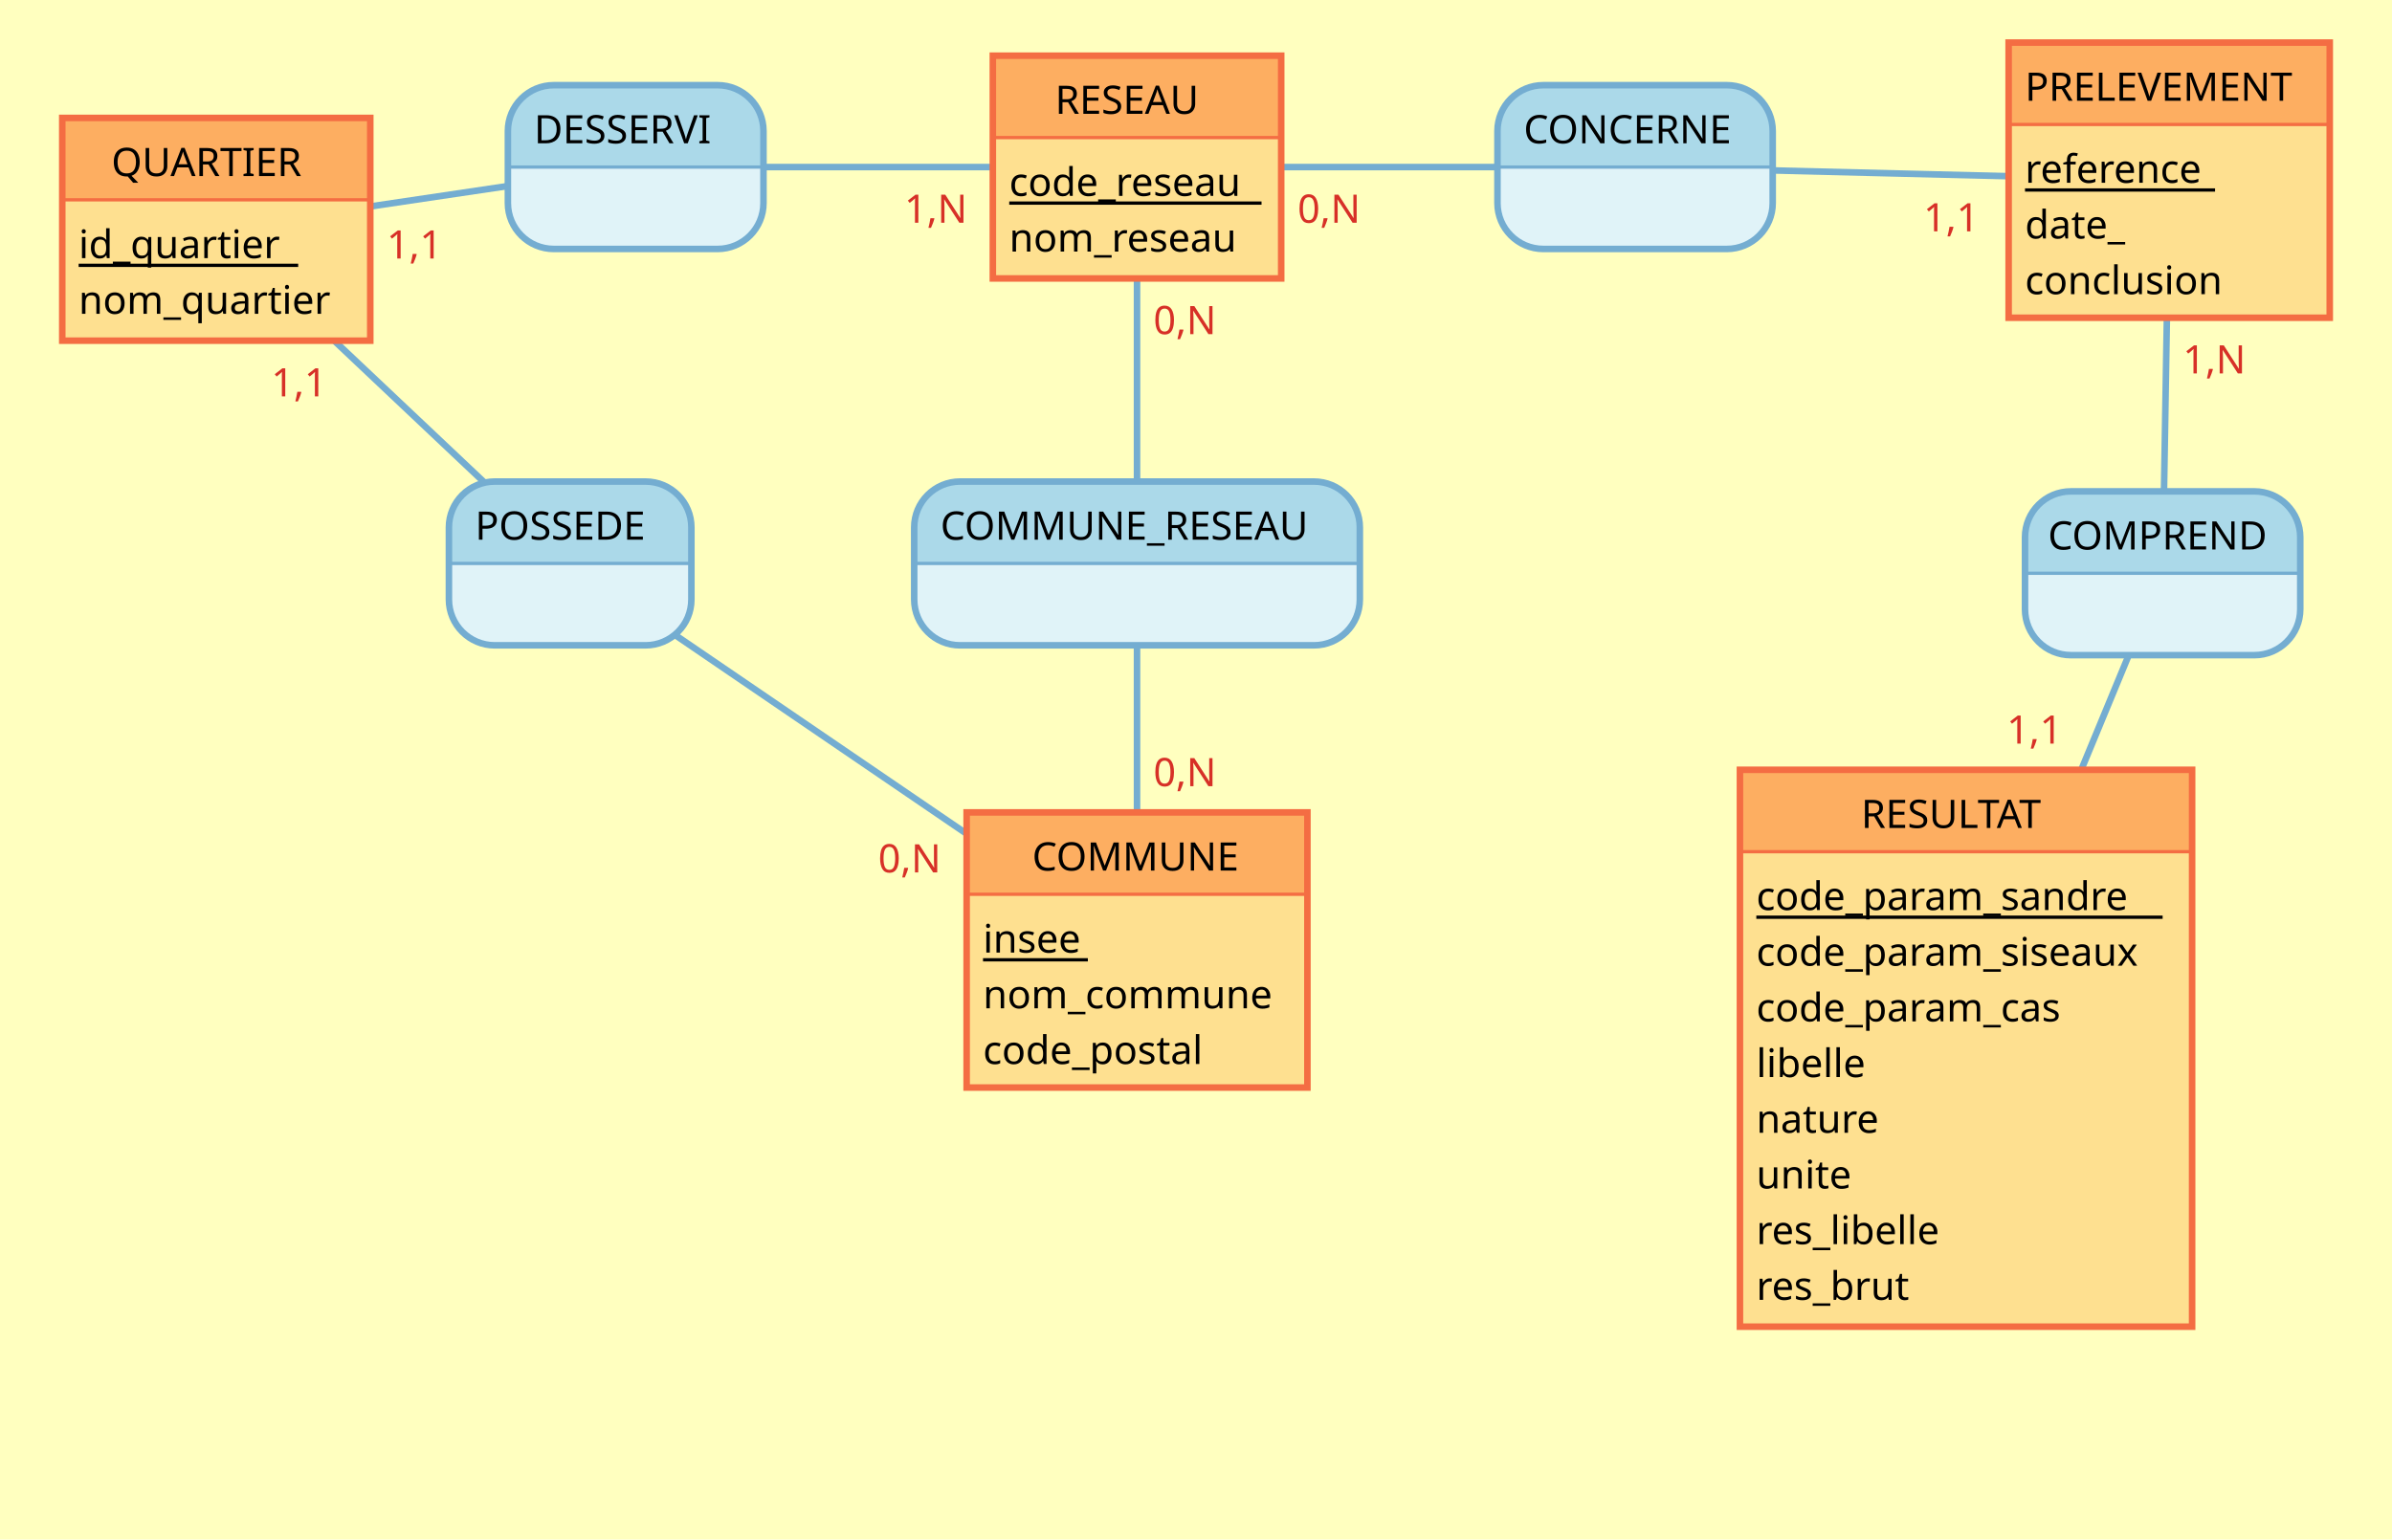
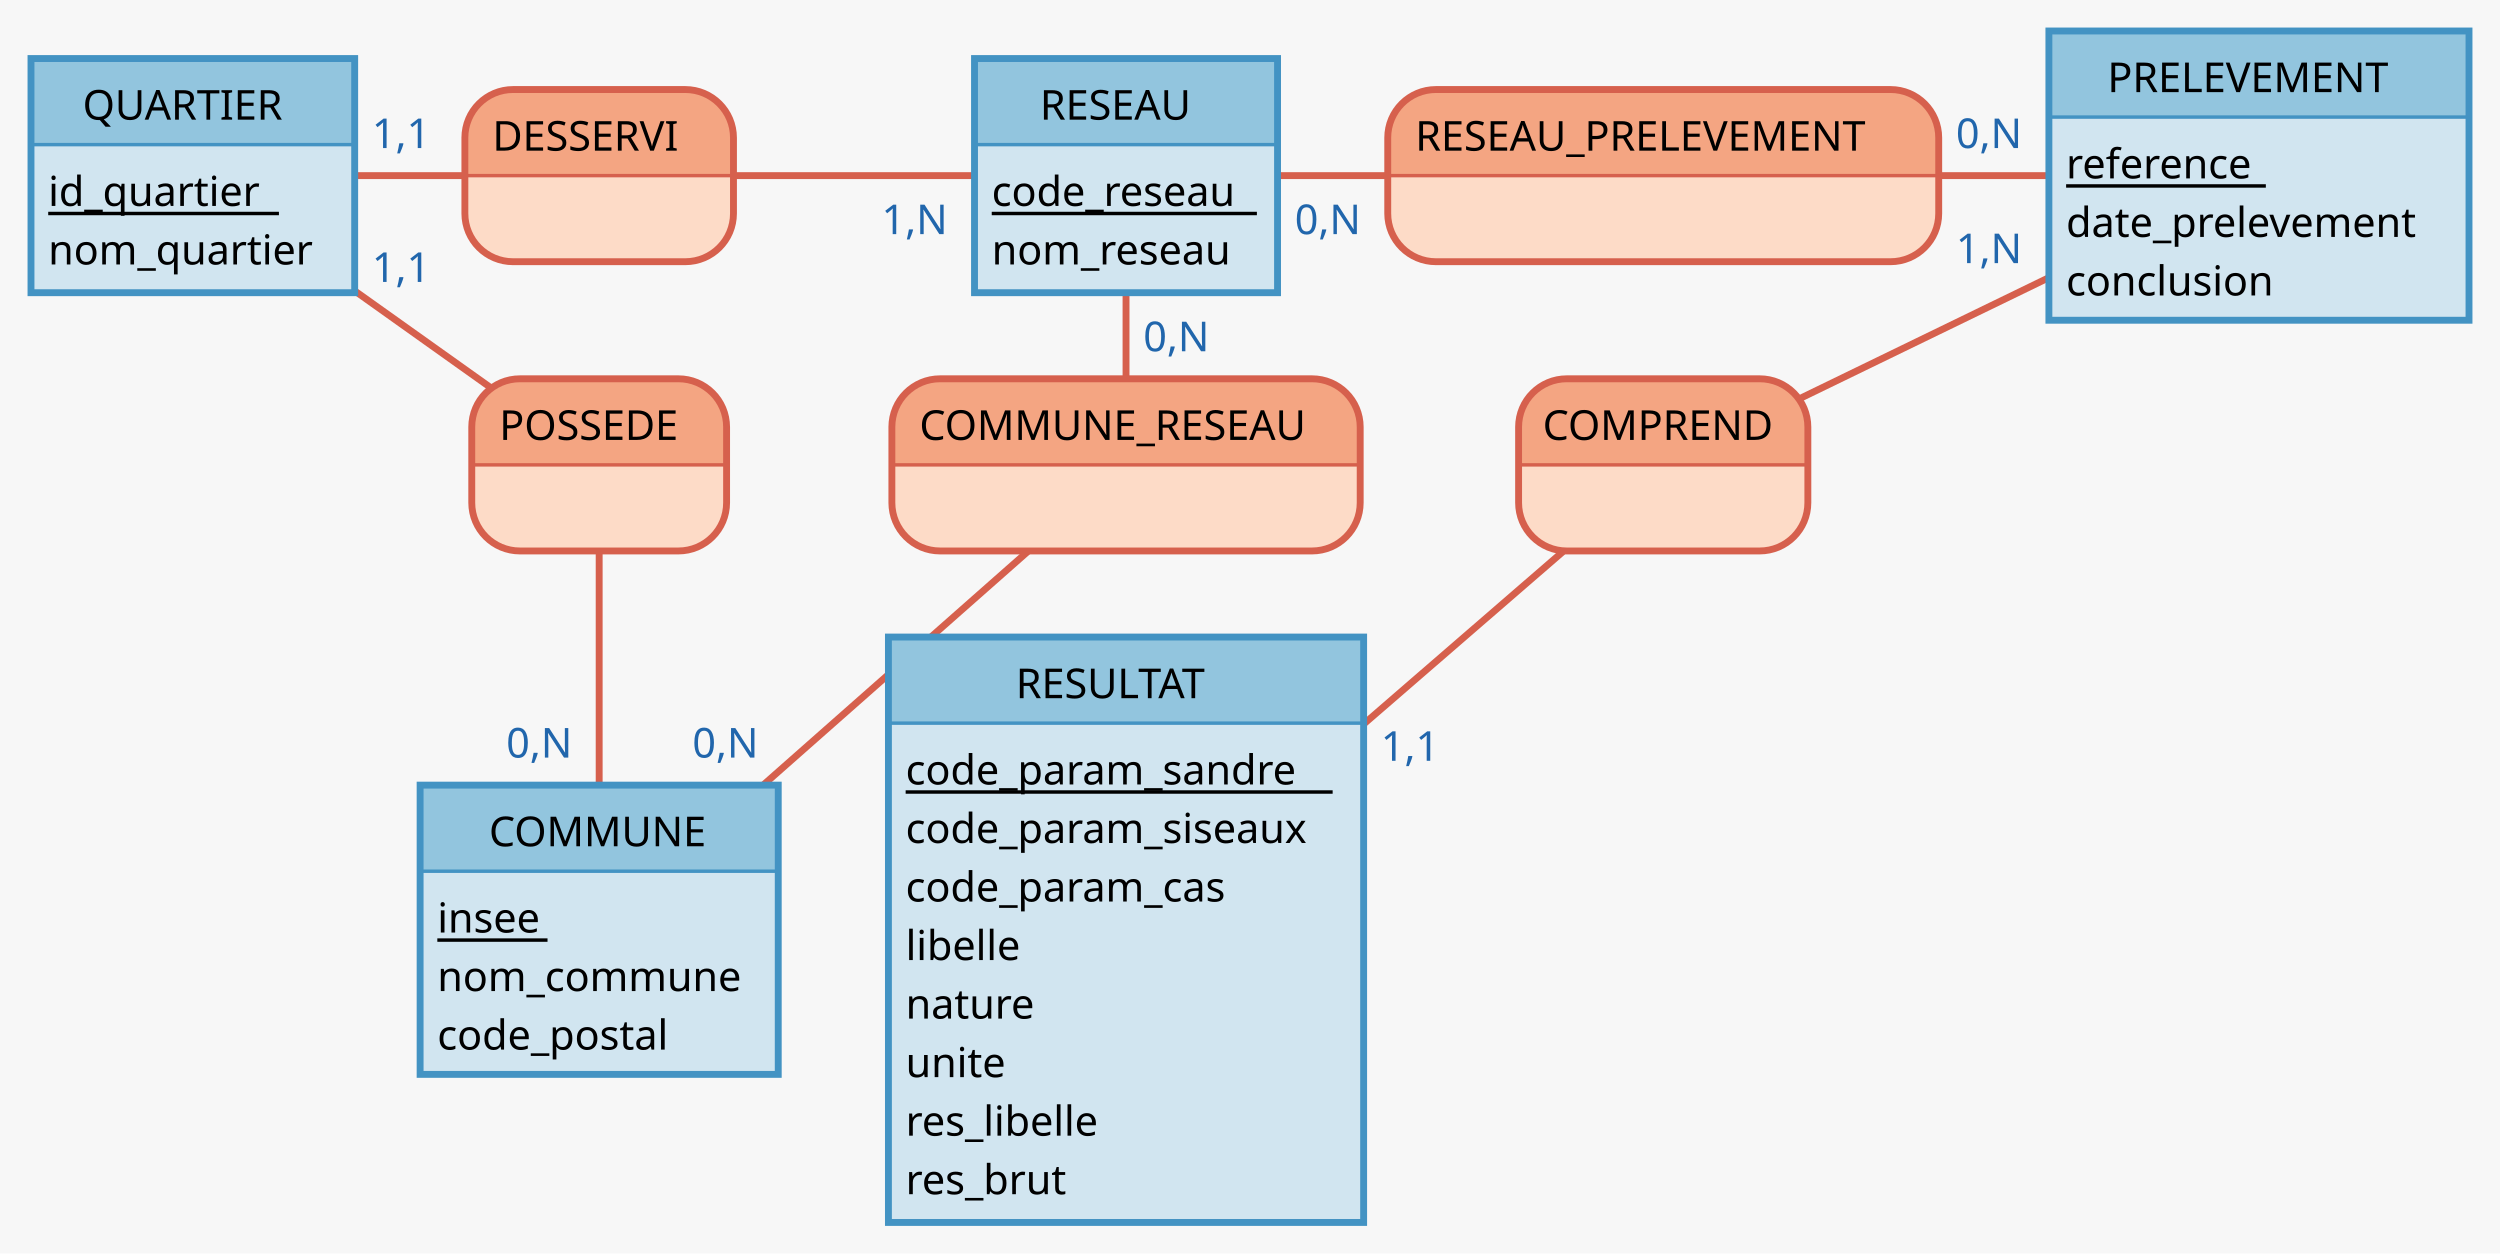
- <svg xmlns="http://www.w3.org/2000/svg" width="730" height="470" viewBox="0 0 730 470">
-   <rect x="0" y="0" width="730" height="470" fill="#ffffbf" stroke="none" stroke-width="0" />
+ <svg xmlns="http://www.w3.org/2000/svg" width="726" height="364" viewBox="0 0 726 364">
+   <rect x="0" y="0" width="726" height="364" fill="#f7f7f7" stroke="none" stroke-width="0" />
  <g>
-     <line x1="347" y1="51" x2="194" y2="51" stroke="#74add1" stroke-width="2" />
-     <line x1="66" y1="70" x2="194" y2="51" stroke="#74add1" stroke-width="2" />
+     <line x1="327" y1="51" x2="174" y2="51" stroke="#d6604d" stroke-width="2" />
+     <line x1="56" y1="51" x2="174" y2="51" stroke="#d6604d" stroke-width="2" />
    <g>
-       <path d="M219 26 a14 14 90 0 1 14 14 V51 h-78 V40 a14 14 90 0 1 14 -14" fill="#abd9e9" stroke="#abd9e9" stroke-width="0" />
-       <path d="M233 51 v11 a14 14 90 0 1 -14 14 H169 a14 14 90 0 1 -14 -14 V51 H78" fill="#e0f3f8" stroke="#e0f3f8" stroke-width="0" />
-       <rect x="155" y="26" width="78" height="50" fill="none" rx="14" stroke="#74add1" stroke-width="2" />
-       <line x1="155" y1="51" x2="233" y2="51" stroke="#74add1" stroke-width="1" />
-       <text x="163" y="43.75" fill="#000000" font-family="Verdana" font-size="12">DESSERVI</text>
+       <path d="M199 26 a14 14 90 0 1 14 14 V51 h-78 V40 a14 14 90 0 1 14 -14" fill="#f4a582" stroke="#f4a582" stroke-width="0" />
+       <path d="M213 51 v11 a14 14 90 0 1 -14 14 H149 a14 14 90 0 1 -14 -14 V51 H78" fill="#fddbc7" stroke="#fddbc7" stroke-width="0" />
+       <rect x="135" y="26" width="78" height="50" fill="none" rx="14" stroke="#d6604d" stroke-width="2" />
+       <line x1="135" y1="51" x2="213" y2="51" stroke="#d6604d" stroke-width="1" />
+       <text x="143" y="43.75" fill="#000000" font-family="Verdana" font-size="12">DESSERVI</text>
    </g>
-     <text x="276" y="68" fill="#d73027" font-family="Verdana" font-size="12">1,N</text>
-     <text x="118" y="78.91" fill="#d73027" font-family="Verdana" font-size="12">1,1</text>
+     <text x="256" y="68" fill="#2166ac" font-family="Verdana" font-size="12">1,N</text>
+     <text x="108" y="43" fill="#2166ac" font-family="Verdana" font-size="12">1,1</text>
  </g>
  <g>
-     <line x1="347" y1="51" x2="499" y2="51" stroke="#74add1" stroke-width="2" />
-     <line x1="662" y1="55" x2="499" y2="51" stroke="#74add1" stroke-width="2" />
+     <line x1="327" y1="51" x2="483" y2="51" stroke="#d6604d" stroke-width="2" />
+     <line x1="656" y1="51" x2="483" y2="51" stroke="#d6604d" stroke-width="2" />
    <g>
-       <path d="M527 26 a14 14 90 0 1 14 14 V51 h-84 V40 a14 14 90 0 1 14 -14" fill="#abd9e9" stroke="#abd9e9" stroke-width="0" />
-       <path d="M541 51 v11 a14 14 90 0 1 -14 14 H471 a14 14 90 0 1 -14 -14 V51 H84" fill="#e0f3f8" stroke="#e0f3f8" stroke-width="0" />
-       <rect x="457" y="26" width="84" height="50" fill="none" rx="14" stroke="#74add1" stroke-width="2" />
-       <line x1="457" y1="51" x2="541" y2="51" stroke="#74add1" stroke-width="1" />
-       <text x="465" y="43.75" fill="#000000" font-family="Verdana" font-size="12">CONCERNE</text>
+       <path d="M549 26 a14 14 90 0 1 14 14 V51 h-160 V40 a14 14 90 0 1 14 -14" fill="#f4a582" stroke="#f4a582" stroke-width="0" />
+       <path d="M563 51 v11 a14 14 90 0 1 -14 14 H417 a14 14 90 0 1 -14 -14 V51 H160" fill="#fddbc7" stroke="#fddbc7" stroke-width="0" />
+       <rect x="403" y="26" width="160" height="50" fill="none" rx="14" stroke="#d6604d" stroke-width="2" />
+       <line x1="403" y1="51" x2="563" y2="51" stroke="#d6604d" stroke-width="1" />
+       <text x="411" y="43.75" fill="#000000" font-family="Verdana" font-size="12">RESEAU_PRELEVEMENT</text>
    </g>
-     <text x="396" y="68" fill="#d73027" font-family="Verdana" font-size="12">0,N</text>
-     <text x="587" y="70.62" fill="#d73027" font-family="Verdana" font-size="12">1,1</text>
+     <text x="376" y="68" fill="#2166ac" font-family="Verdana" font-size="12">0,N</text>
+     <text x="568" y="43" fill="#2166ac" font-family="Verdana" font-size="12">0,N</text>
  </g>
  <g>
-     <line x1="347" y1="290" x2="174" y2="172" stroke="#74add1" stroke-width="2" />
-     <line x1="66" y1="70" x2="174" y2="172" stroke="#74add1" stroke-width="2" />
+     <line x1="174" y1="270" x2="174" y2="135" stroke="#d6604d" stroke-width="2" />
+     <line x1="56" y1="51" x2="174" y2="135" stroke="#d6604d" stroke-width="2" />
    <g>
-       <path d="M197 147 a14 14 90 0 1 14 14 V172 h-74 V161 a14 14 90 0 1 14 -14" fill="#abd9e9" stroke="#abd9e9" stroke-width="0" />
-       <path d="M211 172 v11 a14 14 90 0 1 -14 14 H151 a14 14 90 0 1 -14 -14 V172 H74" fill="#e0f3f8" stroke="#e0f3f8" stroke-width="0" />
-       <rect x="137" y="147" width="74" height="50" fill="none" rx="14" stroke="#74add1" stroke-width="2" />
-       <line x1="137" y1="172" x2="211" y2="172" stroke="#74add1" stroke-width="1" />
-       <text x="145" y="164.75" fill="#000000" font-family="Verdana" font-size="12">POSSEDE</text>
+       <path d="M197 110 a14 14 90 0 1 14 14 V135 h-74 V124 a14 14 90 0 1 14 -14" fill="#f4a582" stroke="#f4a582" stroke-width="0" />
+       <path d="M211 135 v11 a14 14 90 0 1 -14 14 H151 a14 14 90 0 1 -14 -14 V135 H74" fill="#fddbc7" stroke="#fddbc7" stroke-width="0" />
+       <rect x="137" y="110" width="74" height="50" fill="none" rx="14" stroke="#d6604d" stroke-width="2" />
+       <line x1="137" y1="135" x2="211" y2="135" stroke="#d6604d" stroke-width="1" />
+       <text x="145" y="127.75" fill="#000000" font-family="Verdana" font-size="12">POSSEDE</text>
    </g>
-     <text x="268" y="266.32" fill="#d73027" font-family="Verdana" font-size="12">0,N</text>
-     <text x="82.79" y="121" fill="#d73027" font-family="Verdana" font-size="12">1,1</text>
+     <text x="147" y="220" fill="#2166ac" font-family="Verdana" font-size="12">0,N</text>
+     <text x="108" y="81.87" fill="#2166ac" font-family="Verdana" font-size="12">1,1</text>
  </g>
  <g>
-     <line x1="347" y1="290" x2="347" y2="172" stroke="#74add1" stroke-width="2" />
-     <line x1="347" y1="51" x2="347" y2="172" stroke="#74add1" stroke-width="2" />
+     <line x1="174" y1="270" x2="327" y2="135" stroke="#d6604d" stroke-width="2" />
+     <line x1="327" y1="51" x2="327" y2="135" stroke="#d6604d" stroke-width="2" />
    <g>
-       <path d="M401 147 a14 14 90 0 1 14 14 V172 h-136 V161 a14 14 90 0 1 14 -14" fill="#abd9e9" stroke="#abd9e9" stroke-width="0" />
-       <path d="M415 172 v11 a14 14 90 0 1 -14 14 H293 a14 14 90 0 1 -14 -14 V172 H136" fill="#e0f3f8" stroke="#e0f3f8" stroke-width="0" />
-       <rect x="279" y="147" width="136" height="50" fill="none" rx="14" stroke="#74add1" stroke-width="2" />
-       <line x1="279" y1="172" x2="415" y2="172" stroke="#74add1" stroke-width="1" />
-       <text x="287" y="164.75" fill="#000000" font-family="Verdana" font-size="12">COMMUNE_RESEAU</text>
+       <path d="M381 110 a14 14 90 0 1 14 14 V135 h-136 V124 a14 14 90 0 1 14 -14" fill="#f4a582" stroke="#f4a582" stroke-width="0" />
+       <path d="M395 135 v11 a14 14 90 0 1 -14 14 H273 a14 14 90 0 1 -14 -14 V135 H136" fill="#fddbc7" stroke="#fddbc7" stroke-width="0" />
+       <rect x="259" y="110" width="136" height="50" fill="none" rx="14" stroke="#d6604d" stroke-width="2" />
+       <line x1="259" y1="135" x2="395" y2="135" stroke="#d6604d" stroke-width="1" />
+       <text x="267" y="127.75" fill="#000000" font-family="Verdana" font-size="12">COMMUNE_RESEAU</text>
    </g>
-     <text x="352" y="240" fill="#d73027" font-family="Verdana" font-size="12">0,N</text>
-     <text x="352" y="102" fill="#d73027" font-family="Verdana" font-size="12">0,N</text>
+     <text x="201.05" y="220" fill="#2166ac" font-family="Verdana" font-size="12">0,N</text>
+     <text x="332" y="102" fill="#2166ac" font-family="Verdana" font-size="12">0,N</text>
  </g>
  <g>
-     <line x1="662" y1="55" x2="660" y2="175" stroke="#74add1" stroke-width="2" />
-     <line x1="600" y1="320" x2="660" y2="175" stroke="#74add1" stroke-width="2" />
+     <line x1="656" y1="51" x2="483" y2="135" stroke="#d6604d" stroke-width="2" />
+     <line x1="327" y1="270" x2="483" y2="135" stroke="#d6604d" stroke-width="2" />
    <g>
-       <path d="M688 150 a14 14 90 0 1 14 14 V175 h-84 V164 a14 14 90 0 1 14 -14" fill="#abd9e9" stroke="#abd9e9" stroke-width="0" />
-       <path d="M702 175 v11 a14 14 90 0 1 -14 14 H632 a14 14 90 0 1 -14 -14 V175 H84" fill="#e0f3f8" stroke="#e0f3f8" stroke-width="0" />
-       <rect x="618" y="150" width="84" height="50" fill="none" rx="14" stroke="#74add1" stroke-width="2" />
-       <line x1="618" y1="175" x2="702" y2="175" stroke="#74add1" stroke-width="1" />
-       <text x="625" y="167.75" fill="#000000" font-family="Verdana" font-size="12">COMPREND</text>
+       <path d="M511 110 a14 14 90 0 1 14 14 V135 h-84 V124 a14 14 90 0 1 14 -14" fill="#f4a582" stroke="#f4a582" stroke-width="0" />
+       <path d="M525 135 v11 a14 14 90 0 1 -14 14 H455 a14 14 90 0 1 -14 -14 V135 H84" fill="#fddbc7" stroke="#fddbc7" stroke-width="0" />
+       <rect x="441" y="110" width="84" height="50" fill="none" rx="14" stroke="#d6604d" stroke-width="2" />
+       <line x1="441" y1="135" x2="525" y2="135" stroke="#d6604d" stroke-width="1" />
+       <text x="448" y="127.75" fill="#000000" font-family="Verdana" font-size="12">COMPREND</text>
    </g>
-     <text x="666.18" y="114" fill="#d73027" font-family="Verdana" font-size="12">1,N</text>
-     <text x="612.41" y="227" fill="#d73027" font-family="Verdana" font-size="12">1,1</text>
+     <text x="568" y="76.42" fill="#2166ac" font-family="Verdana" font-size="12">1,N</text>
+     <text x="401" y="220.94" fill="#2166ac" font-family="Verdana" font-size="12">1,1</text>
  </g>
  <g>
    <g>
-       <rect x="19" y="36" width="94" height="25" fill="#fdae61" stroke="none" stroke-width="0" opacity="1" />
-       <rect x="19" y="61" width="94" height="43" fill="#fee090" stroke="none" stroke-width="0" opacity="1" />
-       <rect x="19" y="36" width="94" height="68" fill="none" stroke="#f46d43" stroke-width="2" opacity="1" />
-       <line x1="19" y1="61" x2="113" y2="61" stroke="#f46d43" stroke-width="1" />
+       <rect x="9" y="17" width="94" height="25" fill="#92c5de" stroke="none" stroke-width="0" opacity="1" />
+       <rect x="9" y="42" width="94" height="43" fill="#d1e5f0" stroke="none" stroke-width="0" opacity="1" />
+       <rect x="9" y="17" width="94" height="68" fill="none" stroke="#4393c3" stroke-width="2" opacity="1" />
+       <line x1="9" y1="42" x2="103" y2="42" stroke="#4393c3" stroke-width="1" />
    </g>
-     <text x="34" y="53.75" fill="#000000" font-family="Verdana" font-size="12">QUARTIER</text>
-     <text x="24" y="78.8" fill="#000000" font-family="Verdana" font-size="12">id_quartier</text>
-     <line x1="24" y1="81" x2="91" y2="81" stroke="#000000" stroke-width="1" />
-     <text x="24" y="95.8" fill="#000000" font-family="Verdana" font-size="12">nom_quartier</text>
+     <text x="24" y="34.75" fill="#000000" font-family="Verdana" font-size="12">QUARTIER</text>
+     <text x="14" y="59.8" fill="#000000" font-family="Verdana" font-size="12">id_quartier</text>
+     <line x1="14" y1="62" x2="81" y2="62" stroke="#000000" stroke-width="1" />
+     <text x="14" y="76.8" fill="#000000" font-family="Verdana" font-size="12">nom_quartier</text>
  </g>
  <g>
    <g>
-       <rect x="303" y="17" width="88" height="25" fill="#fdae61" stroke="none" stroke-width="0" opacity="1" />
-       <rect x="303" y="42" width="88" height="43" fill="#fee090" stroke="none" stroke-width="0" opacity="1" />
-       <rect x="303" y="17" width="88" height="68" fill="none" stroke="#f46d43" stroke-width="2" opacity="1" />
-       <line x1="303" y1="42" x2="391" y2="42" stroke="#f46d43" stroke-width="1" />
+       <rect x="283" y="17" width="88" height="25" fill="#92c5de" stroke="none" stroke-width="0" opacity="1" />
+       <rect x="283" y="42" width="88" height="43" fill="#d1e5f0" stroke="none" stroke-width="0" opacity="1" />
+       <rect x="283" y="17" width="88" height="68" fill="none" stroke="#4393c3" stroke-width="2" opacity="1" />
+       <line x1="283" y1="42" x2="371" y2="42" stroke="#4393c3" stroke-width="1" />
    </g>
-     <text x="322" y="34.75" fill="#000000" font-family="Verdana" font-size="12">RESEAU</text>
-     <text x="308" y="59.8" fill="#000000" font-family="Verdana" font-size="12">code_reseau</text>
-     <line x1="308" y1="62" x2="385" y2="62" stroke="#000000" stroke-width="1" />
-     <text x="308" y="76.8" fill="#000000" font-family="Verdana" font-size="12">nom_reseau</text>
+     <text x="302" y="34.75" fill="#000000" font-family="Verdana" font-size="12">RESEAU</text>
+     <text x="288" y="59.8" fill="#000000" font-family="Verdana" font-size="12">code_reseau</text>
+     <line x1="288" y1="62" x2="365" y2="62" stroke="#000000" stroke-width="1" />
+     <text x="288" y="76.8" fill="#000000" font-family="Verdana" font-size="12">nom_reseau</text>
  </g>
  <g>
    <g>
-       <rect x="613" y="13" width="98" height="25" fill="#fdae61" stroke="none" stroke-width="0" opacity="1" />
-       <rect x="613" y="38" width="98" height="59" fill="#fee090" stroke="none" stroke-width="0" opacity="1" />
-       <rect x="613" y="13" width="98" height="84" fill="none" stroke="#f46d43" stroke-width="2" opacity="1" />
-       <line x1="613" y1="38" x2="711" y2="38" stroke="#f46d43" stroke-width="1" />
+       <rect x="595" y="9" width="122" height="25" fill="#92c5de" stroke="none" stroke-width="0" opacity="1" />
+       <rect x="595" y="34" width="122" height="59" fill="#d1e5f0" stroke="none" stroke-width="0" opacity="1" />
+       <rect x="595" y="9" width="122" height="84" fill="none" stroke="#4393c3" stroke-width="2" opacity="1" />
+       <line x1="595" y1="34" x2="717" y2="34" stroke="#4393c3" stroke-width="1" />
    </g>
-     <text x="618" y="30.75" fill="#000000" font-family="Verdana" font-size="12">PRELEVEMENT</text>
-     <text x="618" y="55.8" fill="#000000" font-family="Verdana" font-size="12">reference</text>
-     <line x1="618" y1="58" x2="676" y2="58" stroke="#000000" stroke-width="1" />
-     <text x="618" y="72.8" fill="#000000" font-family="Verdana" font-size="12">date_</text>
-     <text x="618" y="89.8" fill="#000000" font-family="Verdana" font-size="12">conclusion</text>
+     <text x="612" y="26.75" fill="#000000" font-family="Verdana" font-size="12">PRELEVEMENT</text>
+     <text x="600" y="51.8" fill="#000000" font-family="Verdana" font-size="12">reference</text>
+     <line x1="600" y1="54" x2="658" y2="54" stroke="#000000" stroke-width="1" />
+     <text x="600" y="68.8" fill="#000000" font-family="Verdana" font-size="12">date_prelevement</text>
+     <text x="600" y="85.8" fill="#000000" font-family="Verdana" font-size="12">conclusion</text>
  </g>
  <g>
    <g>
-       <rect x="295" y="248" width="104" height="25" fill="#fdae61" stroke="none" stroke-width="0" opacity="1" />
-       <rect x="295" y="273" width="104" height="59" fill="#fee090" stroke="none" stroke-width="0" opacity="1" />
-       <rect x="295" y="248" width="104" height="84" fill="none" stroke="#f46d43" stroke-width="2" opacity="1" />
-       <line x1="295" y1="273" x2="399" y2="273" stroke="#f46d43" stroke-width="1" />
+       <rect x="122" y="228" width="104" height="25" fill="#92c5de" stroke="none" stroke-width="0" opacity="1" />
+       <rect x="122" y="253" width="104" height="59" fill="#d1e5f0" stroke="none" stroke-width="0" opacity="1" />
+       <rect x="122" y="228" width="104" height="84" fill="none" stroke="#4393c3" stroke-width="2" opacity="1" />
+       <line x1="122" y1="253" x2="226" y2="253" stroke="#4393c3" stroke-width="1" />
    </g>
-     <text x="315" y="265.75" fill="#000000" font-family="Verdana" font-size="12">COMMUNE</text>
-     <text x="300" y="290.8" fill="#000000" font-family="Verdana" font-size="12">insee</text>
-     <line x1="300" y1="293" x2="332" y2="293" stroke="#000000" stroke-width="1" />
-     <text x="300" y="307.8" fill="#000000" font-family="Verdana" font-size="12">nom_commune</text>
-     <text x="300" y="324.8" fill="#000000" font-family="Verdana" font-size="12">code_postal</text>
+     <text x="142" y="245.75" fill="#000000" font-family="Verdana" font-size="12">COMMUNE</text>
+     <text x="127" y="270.8" fill="#000000" font-family="Verdana" font-size="12">insee</text>
+     <line x1="127" y1="273" x2="159" y2="273" stroke="#000000" stroke-width="1" />
+     <text x="127" y="287.8" fill="#000000" font-family="Verdana" font-size="12">nom_commune</text>
+     <text x="127" y="304.8" fill="#000000" font-family="Verdana" font-size="12">code_postal</text>
  </g>
  <g>
    <g>
-       <rect x="531" y="235" width="138" height="25" fill="#fdae61" stroke="none" stroke-width="0" opacity="1" />
-       <rect x="531" y="260" width="138" height="145" fill="#fee090" stroke="none" stroke-width="0" opacity="1" />
-       <rect x="531" y="235" width="138" height="170" fill="none" stroke="#f46d43" stroke-width="2" opacity="1" />
-       <line x1="531" y1="260" x2="669" y2="260" stroke="#f46d43" stroke-width="1" />
+       <rect x="258" y="185" width="138" height="25" fill="#92c5de" stroke="none" stroke-width="0" opacity="1" />
+       <rect x="258" y="210" width="138" height="145" fill="#d1e5f0" stroke="none" stroke-width="0" opacity="1" />
+       <rect x="258" y="185" width="138" height="170" fill="none" stroke="#4393c3" stroke-width="2" opacity="1" />
+       <line x1="258" y1="210" x2="396" y2="210" stroke="#4393c3" stroke-width="1" />
    </g>
-     <text x="568" y="252.75" fill="#000000" font-family="Verdana" font-size="12">RESULTAT</text>
-     <text x="536" y="277.8" fill="#000000" font-family="Verdana" font-size="12">code_param_sandre</text>
-     <line x1="536" y1="280" x2="660" y2="280" stroke="#000000" stroke-width="1" />
-     <text x="536" y="294.8" fill="#000000" font-family="Verdana" font-size="12">code_param_siseaux</text>
-     <text x="536" y="311.8" fill="#000000" font-family="Verdana" font-size="12">code_param_cas</text>
-     <text x="536" y="328.8" fill="#000000" font-family="Verdana" font-size="12">libelle</text>
-     <text x="536" y="345.8" fill="#000000" font-family="Verdana" font-size="12">nature</text>
-     <text x="536" y="362.8" fill="#000000" font-family="Verdana" font-size="12">unite</text>
-     <text x="536" y="379.8" fill="#000000" font-family="Verdana" font-size="12">res_libelle</text>
-     <text x="536" y="396.8" fill="#000000" font-family="Verdana" font-size="12">res_brut</text>
+     <text x="295" y="202.75" fill="#000000" font-family="Verdana" font-size="12">RESULTAT</text>
+     <text x="263" y="227.8" fill="#000000" font-family="Verdana" font-size="12">code_param_sandre</text>
+     <line x1="263" y1="230" x2="387" y2="230" stroke="#000000" stroke-width="1" />
+     <text x="263" y="244.8" fill="#000000" font-family="Verdana" font-size="12">code_param_siseaux</text>
+     <text x="263" y="261.8" fill="#000000" font-family="Verdana" font-size="12">code_param_cas</text>
+     <text x="263" y="278.8" fill="#000000" font-family="Verdana" font-size="12">libelle</text>
+     <text x="263" y="295.8" fill="#000000" font-family="Verdana" font-size="12">nature</text>
+     <text x="263" y="312.8" fill="#000000" font-family="Verdana" font-size="12">unite</text>
+     <text x="263" y="329.8" fill="#000000" font-family="Verdana" font-size="12">res_libelle</text>
+     <text x="263" y="346.8" fill="#000000" font-family="Verdana" font-size="12">res_brut</text>
  </g>
</svg>
